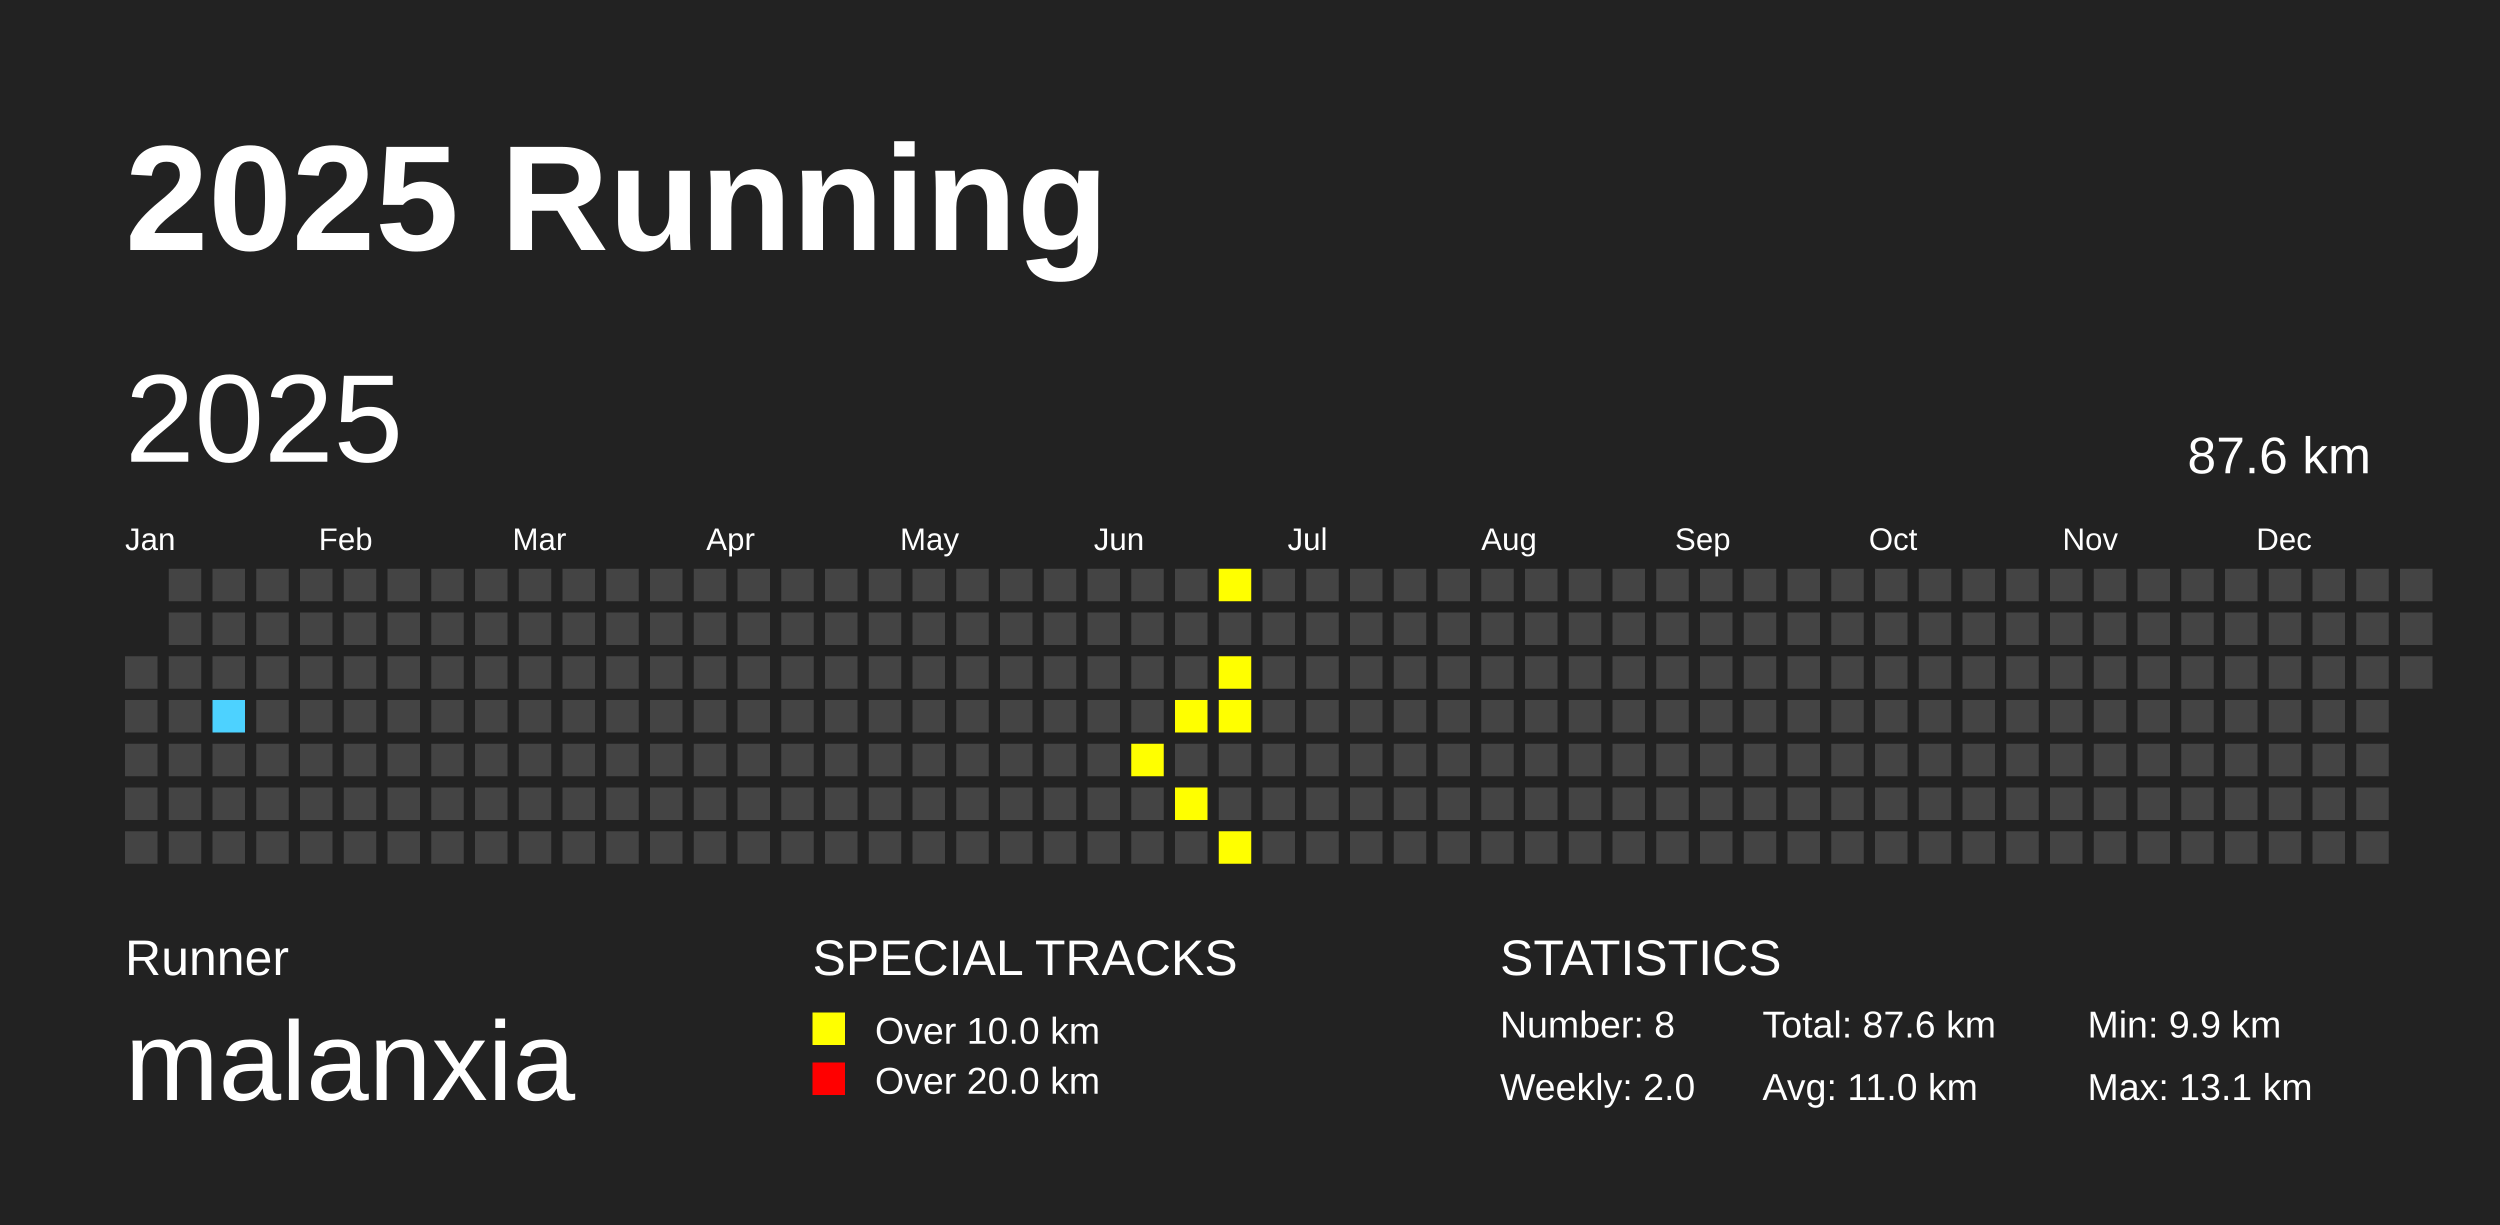
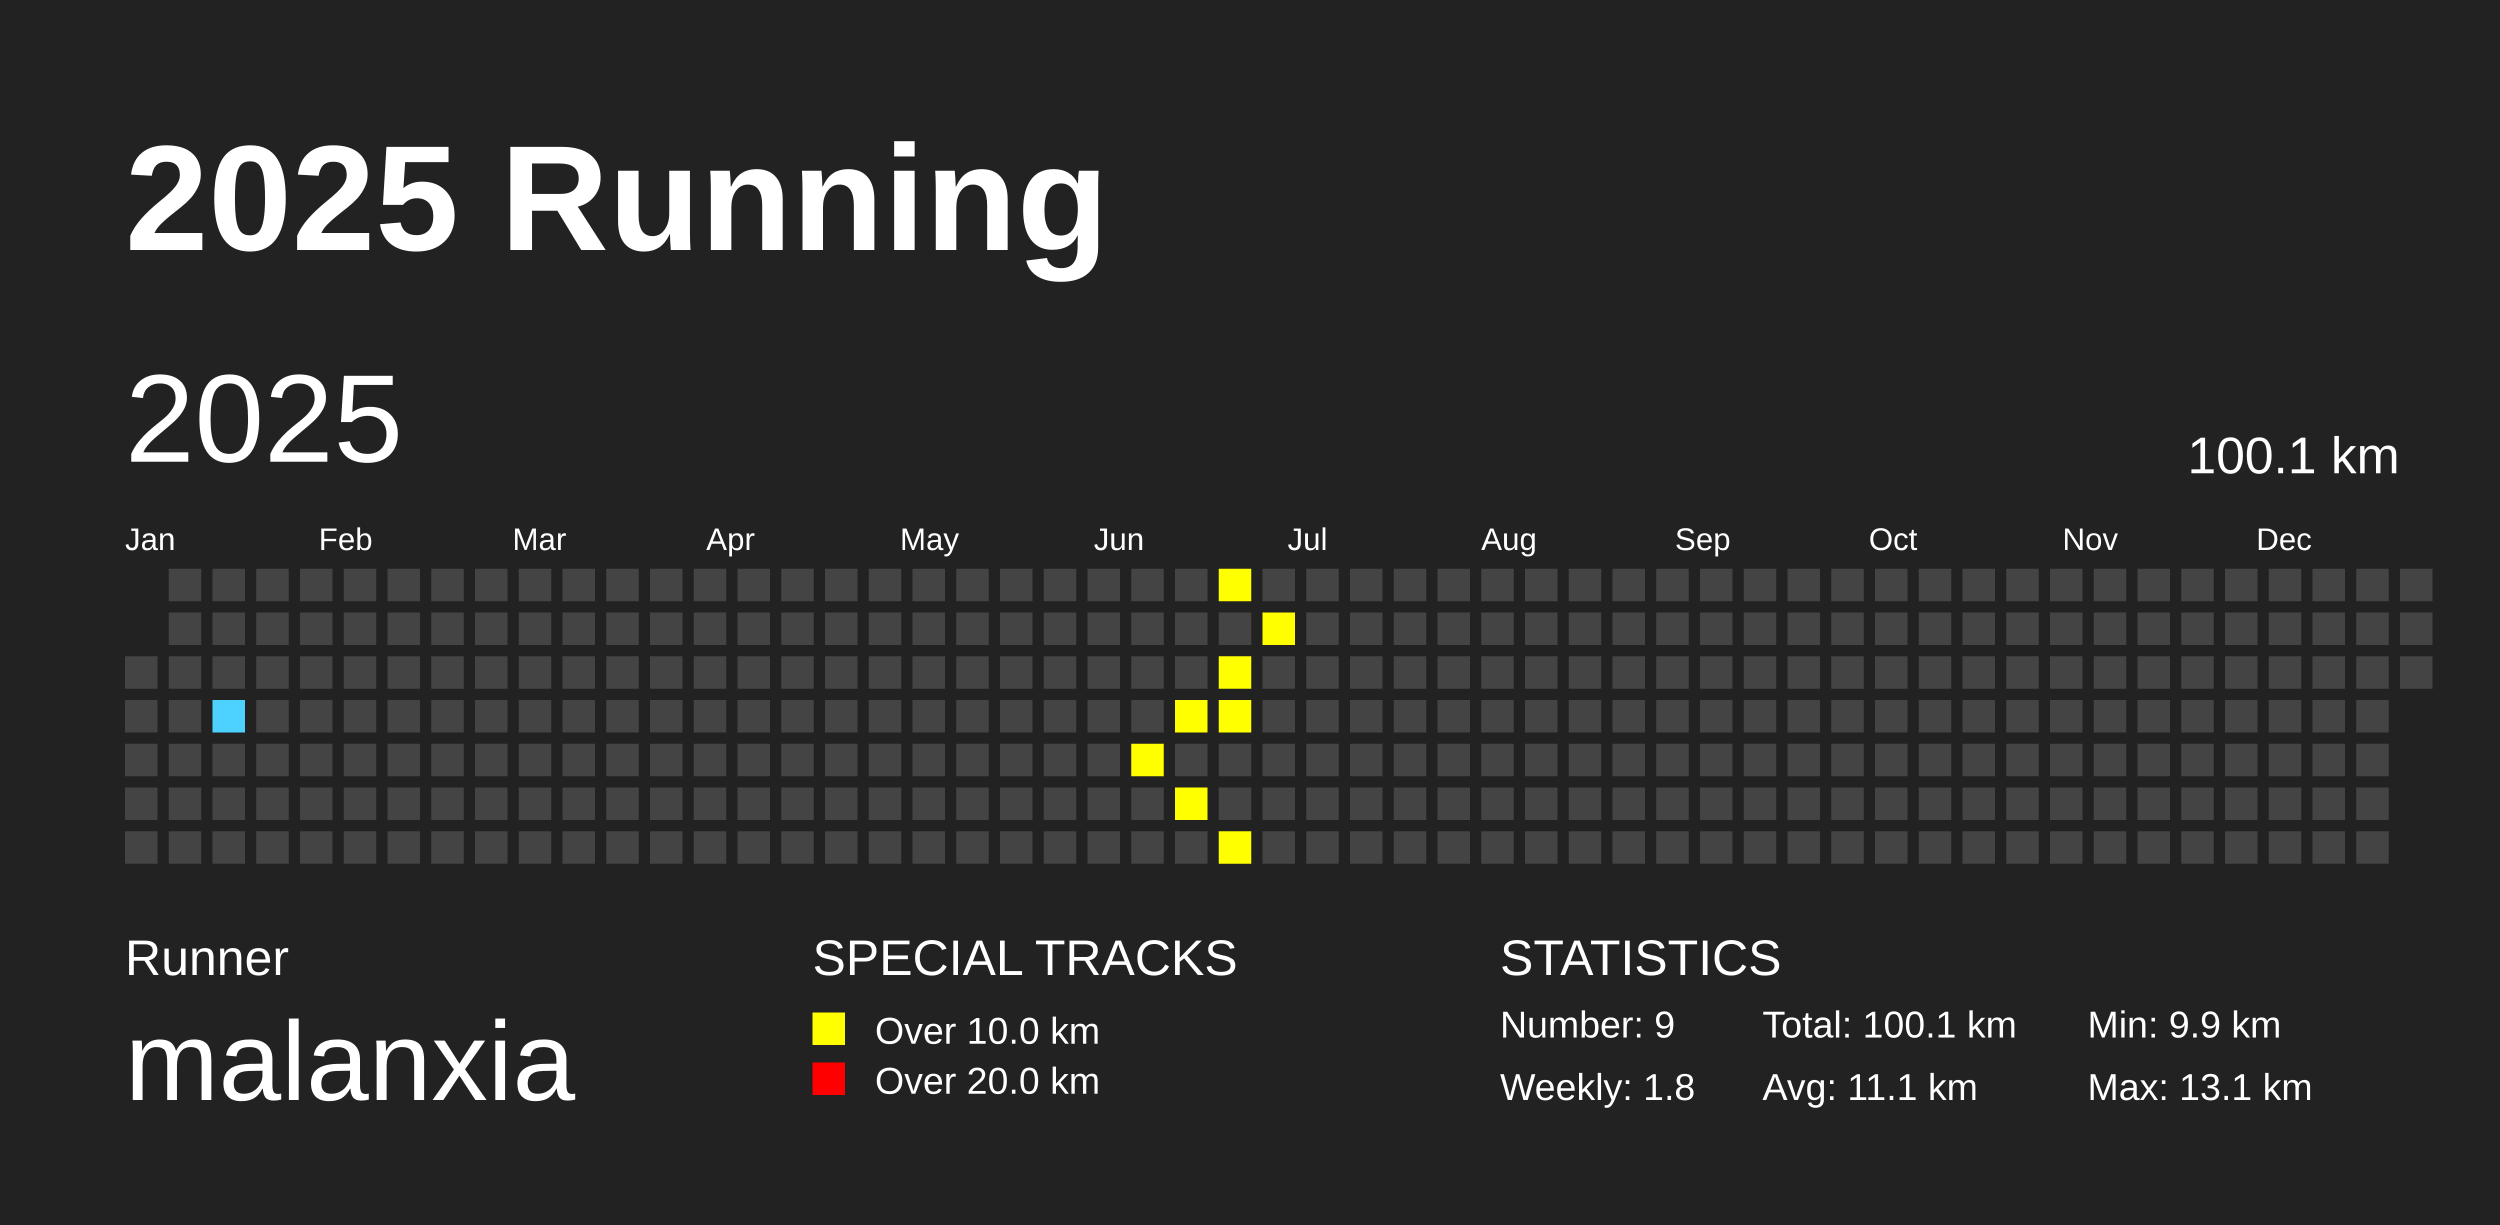
<svg xmlns="http://www.w3.org/2000/svg" baseProfile="full" height="98mm" version="1.1" viewBox="0,0,200,98" width="200mm">
  <defs />
  <rect fill="#222222" height="98" width="200" x="0" y="0" />
  <text fill="#FFFFFF" style="font-size:12px; font-family:Arial; font-weight:bold;" x="10" y="20">2025 Running</text>
  <text fill="#FFFFFF" style="font-size:4px; font-family:Arial" x="10" y="78">Runner</text>
  <text fill="#FFFFFF" style="font-size:9px; font-family:Arial" x="10" y="88">malanxia</text>
  <text fill="#FFFFFF" style="font-size:4px; font-family:Arial" x="65" y="78">SPECIAL TRACKS</text>
  <rect fill="yellow" height="2.6" width="2.6" x="65" y="81" />
  <text fill="#FFFFFF" style="font-size:3px; font-family:Arial" x="70" y="83.5">Over 10.0 km</text>
  <rect fill="red" height="2.6" width="2.6" x="65" y="85" />
  <text fill="#FFFFFF" style="font-size:3px; font-family:Arial" x="70" y="87.5">Over 20.0 km</text>
  <text fill="#FFFFFF" style="font-size:4px; font-family:Arial" x="120" y="78">STATISTICS</text>
-   <text fill="#FFFFFF" style="font-size:3px; font-family:Arial" x="120" y="83">Number: 8</text>
-   <text fill="#FFFFFF" style="font-size:3px; font-family:Arial" x="120" y="88">Weekly: 2.0</text>
-   <text fill="#FFFFFF" style="font-size:3px; font-family:Arial" x="141" y="83">Total: 87.6 km</text>
-   <text fill="#FFFFFF" style="font-size:3px; font-family:Arial" x="141" y="88">Avg: 11.0 km</text>
+   <text fill="#FFFFFF" style="font-size:3px; font-family:Arial" x="120" y="83">Number: 9</text>
+   <text fill="#FFFFFF" style="font-size:3px; font-family:Arial" x="120" y="88">Weekly: 1.8</text>
+   <text fill="#FFFFFF" style="font-size:3px; font-family:Arial" x="141" y="83">Total: 100.1 km</text>
+   <text fill="#FFFFFF" style="font-size:3px; font-family:Arial" x="141" y="88">Avg: 11.1 km</text>
  <text fill="#FFFFFF" style="font-size:3px; font-family:Arial" x="167" y="83">Min: 9.9 km</text>
  <text fill="#FFFFFF" style="font-size:3px; font-family:Arial" x="167" y="88">Max: 13.1 km</text>
  <text dominant-baseline="hanging" fill="#FFFFFF" style="font-size:10.0px; font-family:Arial;" x="10" y="30">2025</text>
-   <text dominant-baseline="hanging" fill="#FFFFFF" style="font-size:4.125px; font-family:Arial;" x="175" y="35">87.6 km</text>
+   <text dominant-baseline="hanging" fill="#FFFFFF" style="font-size:4.125px; font-family:Arial;" x="175" y="35">100.1 km</text>
  <text fill="#FFFFFF" style="font-size:2.5px; font-family:Arial" x="10.0" y="44">Jan</text>
  <text fill="#FFFFFF" style="font-size:2.5px; font-family:Arial" x="25.5" y="44">Feb</text>
  <text fill="#FFFFFF" style="font-size:2.5px; font-family:Arial" x="41.0" y="44">Mar</text>
  <text fill="#FFFFFF" style="font-size:2.5px; font-family:Arial" x="56.5" y="44">Apr</text>
  <text fill="#FFFFFF" style="font-size:2.5px; font-family:Arial" x="72.0" y="44">May</text>
  <text fill="#FFFFFF" style="font-size:2.5px; font-family:Arial" x="87.5" y="44">Jun</text>
  <text fill="#FFFFFF" style="font-size:2.5px; font-family:Arial" x="103.0" y="44">Jul</text>
  <text fill="#FFFFFF" style="font-size:2.5px; font-family:Arial" x="118.5" y="44">Aug</text>
  <text fill="#FFFFFF" style="font-size:2.5px; font-family:Arial" x="134.0" y="44">Sep</text>
  <text fill="#FFFFFF" style="font-size:2.5px; font-family:Arial" x="149.5" y="44">Oct</text>
  <text fill="#FFFFFF" style="font-size:2.5px; font-family:Arial" x="165.0" y="44">Nov</text>
  <text fill="#FFFFFF" style="font-size:2.5px; font-family:Arial" x="180.5" y="44">Dec</text>
  <rect fill="#444444" height="2.6" width="2.6" x="10.0" y="52.5" />
  <rect fill="#444444" height="2.6" width="2.6" x="10.0" y="56.0" />
  <rect fill="#444444" height="2.6" width="2.6" x="10.0" y="59.5" />
  <rect fill="#444444" height="2.6" width="2.6" x="10.0" y="63.0" />
  <rect fill="#444444" height="2.6" width="2.6" x="10.0" y="66.5" />
  <rect fill="#444444" height="2.6" width="2.6" x="13.5" y="45.5" />
  <rect fill="#444444" height="2.6" width="2.6" x="13.5" y="49.0" />
  <rect fill="#444444" height="2.6" width="2.6" x="13.5" y="52.5" />
  <rect fill="#444444" height="2.6" width="2.6" x="13.5" y="56.0" />
  <rect fill="#444444" height="2.6" width="2.6" x="13.5" y="59.5" />
  <rect fill="#444444" height="2.6" width="2.6" x="13.5" y="63.0" />
  <rect fill="#444444" height="2.6" width="2.6" x="13.5" y="66.5" />
  <rect fill="#444444" height="2.6" width="2.6" x="17.0" y="45.5" />
  <rect fill="#444444" height="2.6" width="2.6" x="17.0" y="49.0" />
  <rect fill="#444444" height="2.6" width="2.6" x="17.0" y="52.5" />
  <rect fill="#4DD2FF" height="2.6" width="2.6" x="17.0" y="56.0" />
  <rect fill="#444444" height="2.6" width="2.6" x="17.0" y="59.5" />
  <rect fill="#444444" height="2.6" width="2.6" x="17.0" y="63.0" />
  <rect fill="#444444" height="2.6" width="2.6" x="17.0" y="66.5" />
  <rect fill="#444444" height="2.6" width="2.6" x="20.5" y="45.5" />
  <rect fill="#444444" height="2.6" width="2.6" x="20.5" y="49.0" />
  <rect fill="#444444" height="2.6" width="2.6" x="20.5" y="52.5" />
  <rect fill="#444444" height="2.6" width="2.6" x="20.5" y="56.0" />
  <rect fill="#444444" height="2.6" width="2.6" x="20.5" y="59.5" />
  <rect fill="#444444" height="2.6" width="2.6" x="20.5" y="63.0" />
  <rect fill="#444444" height="2.6" width="2.6" x="20.5" y="66.5" />
  <rect fill="#444444" height="2.6" width="2.6" x="24.0" y="45.5" />
  <rect fill="#444444" height="2.6" width="2.6" x="24.0" y="49.0" />
  <rect fill="#444444" height="2.6" width="2.6" x="24.0" y="52.5" />
  <rect fill="#444444" height="2.6" width="2.6" x="24.0" y="56.0" />
  <rect fill="#444444" height="2.6" width="2.6" x="24.0" y="59.5" />
  <rect fill="#444444" height="2.6" width="2.6" x="24.0" y="63.0" />
  <rect fill="#444444" height="2.6" width="2.6" x="24.0" y="66.5" />
  <rect fill="#444444" height="2.6" width="2.6" x="27.5" y="45.5" />
  <rect fill="#444444" height="2.6" width="2.6" x="27.5" y="49.0" />
  <rect fill="#444444" height="2.6" width="2.6" x="27.5" y="52.5" />
  <rect fill="#444444" height="2.6" width="2.6" x="27.5" y="56.0" />
  <rect fill="#444444" height="2.6" width="2.6" x="27.5" y="59.5" />
  <rect fill="#444444" height="2.6" width="2.6" x="27.5" y="63.0" />
  <rect fill="#444444" height="2.6" width="2.6" x="27.5" y="66.5" />
  <rect fill="#444444" height="2.6" width="2.6" x="31.0" y="45.5" />
  <rect fill="#444444" height="2.6" width="2.6" x="31.0" y="49.0" />
  <rect fill="#444444" height="2.6" width="2.6" x="31.0" y="52.5" />
  <rect fill="#444444" height="2.6" width="2.6" x="31.0" y="56.0" />
  <rect fill="#444444" height="2.6" width="2.6" x="31.0" y="59.5" />
  <rect fill="#444444" height="2.6" width="2.6" x="31.0" y="63.0" />
  <rect fill="#444444" height="2.6" width="2.6" x="31.0" y="66.5" />
  <rect fill="#444444" height="2.6" width="2.6" x="34.5" y="45.5" />
  <rect fill="#444444" height="2.6" width="2.6" x="34.5" y="49.0" />
  <rect fill="#444444" height="2.6" width="2.6" x="34.5" y="52.5" />
  <rect fill="#444444" height="2.6" width="2.6" x="34.5" y="56.0" />
  <rect fill="#444444" height="2.6" width="2.6" x="34.5" y="59.5" />
  <rect fill="#444444" height="2.6" width="2.6" x="34.5" y="63.0" />
  <rect fill="#444444" height="2.6" width="2.6" x="34.5" y="66.5" />
  <rect fill="#444444" height="2.6" width="2.6" x="38.0" y="45.5" />
  <rect fill="#444444" height="2.6" width="2.6" x="38.0" y="49.0" />
  <rect fill="#444444" height="2.6" width="2.6" x="38.0" y="52.5" />
  <rect fill="#444444" height="2.6" width="2.6" x="38.0" y="56.0" />
  <rect fill="#444444" height="2.6" width="2.6" x="38.0" y="59.5" />
  <rect fill="#444444" height="2.6" width="2.6" x="38.0" y="63.0" />
  <rect fill="#444444" height="2.6" width="2.6" x="38.0" y="66.5" />
  <rect fill="#444444" height="2.6" width="2.6" x="41.5" y="45.5" />
  <rect fill="#444444" height="2.6" width="2.6" x="41.5" y="49.0" />
  <rect fill="#444444" height="2.6" width="2.6" x="41.5" y="52.5" />
  <rect fill="#444444" height="2.6" width="2.6" x="41.5" y="56.0" />
  <rect fill="#444444" height="2.6" width="2.6" x="41.5" y="59.5" />
  <rect fill="#444444" height="2.6" width="2.6" x="41.5" y="63.0" />
  <rect fill="#444444" height="2.6" width="2.6" x="41.5" y="66.5" />
  <rect fill="#444444" height="2.6" width="2.6" x="45.0" y="45.5" />
  <rect fill="#444444" height="2.6" width="2.6" x="45.0" y="49.0" />
  <rect fill="#444444" height="2.6" width="2.6" x="45.0" y="52.5" />
  <rect fill="#444444" height="2.6" width="2.6" x="45.0" y="56.0" />
  <rect fill="#444444" height="2.6" width="2.6" x="45.0" y="59.5" />
  <rect fill="#444444" height="2.6" width="2.6" x="45.0" y="63.0" />
  <rect fill="#444444" height="2.6" width="2.6" x="45.0" y="66.5" />
  <rect fill="#444444" height="2.6" width="2.6" x="48.5" y="45.5" />
  <rect fill="#444444" height="2.6" width="2.6" x="48.5" y="49.0" />
  <rect fill="#444444" height="2.6" width="2.6" x="48.5" y="52.5" />
  <rect fill="#444444" height="2.6" width="2.6" x="48.5" y="56.0" />
  <rect fill="#444444" height="2.6" width="2.6" x="48.5" y="59.5" />
  <rect fill="#444444" height="2.6" width="2.6" x="48.5" y="63.0" />
  <rect fill="#444444" height="2.6" width="2.6" x="48.5" y="66.5" />
  <rect fill="#444444" height="2.6" width="2.6" x="52.0" y="45.5" />
  <rect fill="#444444" height="2.6" width="2.6" x="52.0" y="49.0" />
  <rect fill="#444444" height="2.6" width="2.6" x="52.0" y="52.5" />
  <rect fill="#444444" height="2.6" width="2.6" x="52.0" y="56.0" />
  <rect fill="#444444" height="2.6" width="2.6" x="52.0" y="59.5" />
  <rect fill="#444444" height="2.6" width="2.6" x="52.0" y="63.0" />
  <rect fill="#444444" height="2.6" width="2.6" x="52.0" y="66.5" />
  <rect fill="#444444" height="2.6" width="2.6" x="55.5" y="45.5" />
  <rect fill="#444444" height="2.6" width="2.6" x="55.5" y="49.0" />
  <rect fill="#444444" height="2.6" width="2.6" x="55.5" y="52.5" />
  <rect fill="#444444" height="2.6" width="2.6" x="55.5" y="56.0" />
  <rect fill="#444444" height="2.6" width="2.6" x="55.5" y="59.5" />
  <rect fill="#444444" height="2.6" width="2.6" x="55.5" y="63.0" />
  <rect fill="#444444" height="2.6" width="2.6" x="55.5" y="66.5" />
  <rect fill="#444444" height="2.6" width="2.6" x="59.0" y="45.5" />
  <rect fill="#444444" height="2.6" width="2.6" x="59.0" y="49.0" />
  <rect fill="#444444" height="2.6" width="2.6" x="59.0" y="52.5" />
  <rect fill="#444444" height="2.6" width="2.6" x="59.0" y="56.0" />
  <rect fill="#444444" height="2.6" width="2.6" x="59.0" y="59.5" />
  <rect fill="#444444" height="2.6" width="2.6" x="59.0" y="63.0" />
  <rect fill="#444444" height="2.6" width="2.6" x="59.0" y="66.5" />
  <rect fill="#444444" height="2.6" width="2.6" x="62.5" y="45.5" />
  <rect fill="#444444" height="2.6" width="2.6" x="62.5" y="49.0" />
  <rect fill="#444444" height="2.6" width="2.6" x="62.5" y="52.5" />
  <rect fill="#444444" height="2.6" width="2.6" x="62.5" y="56.0" />
  <rect fill="#444444" height="2.6" width="2.6" x="62.5" y="59.5" />
  <rect fill="#444444" height="2.6" width="2.6" x="62.5" y="63.0" />
  <rect fill="#444444" height="2.6" width="2.6" x="62.5" y="66.5" />
  <rect fill="#444444" height="2.6" width="2.6" x="66.0" y="45.5" />
  <rect fill="#444444" height="2.6" width="2.6" x="66.0" y="49.0" />
  <rect fill="#444444" height="2.6" width="2.6" x="66.0" y="52.5" />
  <rect fill="#444444" height="2.6" width="2.6" x="66.0" y="56.0" />
  <rect fill="#444444" height="2.6" width="2.6" x="66.0" y="59.5" />
  <rect fill="#444444" height="2.6" width="2.6" x="66.0" y="63.0" />
  <rect fill="#444444" height="2.6" width="2.6" x="66.0" y="66.5" />
  <rect fill="#444444" height="2.6" width="2.6" x="69.5" y="45.5" />
  <rect fill="#444444" height="2.6" width="2.6" x="69.5" y="49.0" />
  <rect fill="#444444" height="2.6" width="2.6" x="69.5" y="52.5" />
  <rect fill="#444444" height="2.6" width="2.6" x="69.5" y="56.0" />
  <rect fill="#444444" height="2.6" width="2.6" x="69.5" y="59.5" />
  <rect fill="#444444" height="2.6" width="2.6" x="69.5" y="63.0" />
  <rect fill="#444444" height="2.6" width="2.6" x="69.5" y="66.5" />
  <rect fill="#444444" height="2.6" width="2.6" x="73.0" y="45.5" />
  <rect fill="#444444" height="2.6" width="2.6" x="73.0" y="49.0" />
  <rect fill="#444444" height="2.6" width="2.6" x="73.0" y="52.5" />
  <rect fill="#444444" height="2.6" width="2.6" x="73.0" y="56.0" />
  <rect fill="#444444" height="2.6" width="2.6" x="73.0" y="59.5" />
  <rect fill="#444444" height="2.6" width="2.6" x="73.0" y="63.0" />
  <rect fill="#444444" height="2.6" width="2.6" x="73.0" y="66.5" />
  <rect fill="#444444" height="2.6" width="2.6" x="76.5" y="45.5" />
  <rect fill="#444444" height="2.6" width="2.6" x="76.5" y="49.0" />
  <rect fill="#444444" height="2.6" width="2.6" x="76.5" y="52.5" />
  <rect fill="#444444" height="2.6" width="2.6" x="76.5" y="56.0" />
  <rect fill="#444444" height="2.6" width="2.6" x="76.5" y="59.5" />
  <rect fill="#444444" height="2.6" width="2.6" x="76.5" y="63.0" />
  <rect fill="#444444" height="2.6" width="2.6" x="76.5" y="66.5" />
  <rect fill="#444444" height="2.6" width="2.6" x="80.0" y="45.5" />
  <rect fill="#444444" height="2.6" width="2.6" x="80.0" y="49.0" />
  <rect fill="#444444" height="2.6" width="2.6" x="80.0" y="52.5" />
  <rect fill="#444444" height="2.6" width="2.6" x="80.0" y="56.0" />
  <rect fill="#444444" height="2.6" width="2.6" x="80.0" y="59.5" />
  <rect fill="#444444" height="2.6" width="2.6" x="80.0" y="63.0" />
  <rect fill="#444444" height="2.6" width="2.6" x="80.0" y="66.5" />
  <rect fill="#444444" height="2.6" width="2.6" x="83.5" y="45.5" />
  <rect fill="#444444" height="2.6" width="2.6" x="83.5" y="49.0" />
  <rect fill="#444444" height="2.6" width="2.6" x="83.5" y="52.5" />
  <rect fill="#444444" height="2.6" width="2.6" x="83.5" y="56.0" />
  <rect fill="#444444" height="2.6" width="2.6" x="83.5" y="59.5" />
  <rect fill="#444444" height="2.6" width="2.6" x="83.5" y="63.0" />
  <rect fill="#444444" height="2.6" width="2.6" x="83.5" y="66.5" />
  <rect fill="#444444" height="2.6" width="2.6" x="87.0" y="45.5" />
  <rect fill="#444444" height="2.6" width="2.6" x="87.0" y="49.0" />
  <rect fill="#444444" height="2.6" width="2.6" x="87.0" y="52.5" />
  <rect fill="#444444" height="2.6" width="2.6" x="87.0" y="56.0" />
  <rect fill="#444444" height="2.6" width="2.6" x="87.0" y="59.5" />
  <rect fill="#444444" height="2.6" width="2.6" x="87.0" y="63.0" />
  <rect fill="#444444" height="2.6" width="2.6" x="87.0" y="66.5" />
  <rect fill="#444444" height="2.6" width="2.6" x="90.5" y="45.5" />
  <rect fill="#444444" height="2.6" width="2.6" x="90.5" y="49.0" />
  <rect fill="#444444" height="2.6" width="2.6" x="90.5" y="52.5" />
  <rect fill="#444444" height="2.6" width="2.6" x="90.5" y="56.0" />
  <rect fill="yellow" height="2.6" width="2.6" x="90.5" y="59.5" />
  <rect fill="#444444" height="2.6" width="2.6" x="90.5" y="63.0" />
  <rect fill="#444444" height="2.6" width="2.6" x="90.5" y="66.5" />
  <rect fill="#444444" height="2.6" width="2.6" x="94.0" y="45.5" />
  <rect fill="#444444" height="2.6" width="2.6" x="94.0" y="49.0" />
  <rect fill="#444444" height="2.6" width="2.6" x="94.0" y="52.5" />
  <rect fill="yellow" height="2.6" width="2.6" x="94.0" y="56.0" />
  <rect fill="#444444" height="2.6" width="2.6" x="94.0" y="59.5" />
  <rect fill="yellow" height="2.6" width="2.6" x="94.0" y="63.0" />
  <rect fill="#444444" height="2.6" width="2.6" x="94.0" y="66.5" />
  <rect fill="yellow" height="2.6" width="2.6" x="97.5" y="45.5" />
  <rect fill="#444444" height="2.6" width="2.6" x="97.5" y="49.0" />
  <rect fill="yellow" height="2.6" width="2.6" x="97.5" y="52.5" />
  <rect fill="yellow" height="2.6" width="2.6" x="97.5" y="56.0" />
  <rect fill="#444444" height="2.6" width="2.6" x="97.5" y="59.5" />
  <rect fill="#444444" height="2.6" width="2.6" x="97.5" y="63.0" />
  <rect fill="yellow" height="2.6" width="2.6" x="97.5" y="66.5" />
  <rect fill="#444444" height="2.6" width="2.6" x="101.0" y="45.5" />
-   <rect fill="#444444" height="2.6" width="2.6" x="101.0" y="49.0" />
+   <rect fill="yellow" height="2.6" width="2.6" x="101.0" y="49.0" />
  <rect fill="#444444" height="2.6" width="2.6" x="101.0" y="52.5" />
  <rect fill="#444444" height="2.6" width="2.6" x="101.0" y="56.0" />
  <rect fill="#444444" height="2.6" width="2.6" x="101.0" y="59.5" />
  <rect fill="#444444" height="2.6" width="2.6" x="101.0" y="63.0" />
  <rect fill="#444444" height="2.6" width="2.6" x="101.0" y="66.5" />
  <rect fill="#444444" height="2.6" width="2.6" x="104.5" y="45.5" />
  <rect fill="#444444" height="2.6" width="2.6" x="104.5" y="49.0" />
  <rect fill="#444444" height="2.6" width="2.6" x="104.5" y="52.5" />
  <rect fill="#444444" height="2.6" width="2.6" x="104.5" y="56.0" />
  <rect fill="#444444" height="2.6" width="2.6" x="104.5" y="59.5" />
  <rect fill="#444444" height="2.6" width="2.6" x="104.5" y="63.0" />
  <rect fill="#444444" height="2.6" width="2.6" x="104.5" y="66.5" />
  <rect fill="#444444" height="2.6" width="2.6" x="108.0" y="45.5" />
  <rect fill="#444444" height="2.6" width="2.6" x="108.0" y="49.0" />
  <rect fill="#444444" height="2.6" width="2.6" x="108.0" y="52.5" />
  <rect fill="#444444" height="2.6" width="2.6" x="108.0" y="56.0" />
  <rect fill="#444444" height="2.6" width="2.6" x="108.0" y="59.5" />
  <rect fill="#444444" height="2.6" width="2.6" x="108.0" y="63.0" />
  <rect fill="#444444" height="2.6" width="2.6" x="108.0" y="66.5" />
  <rect fill="#444444" height="2.6" width="2.6" x="111.5" y="45.5" />
  <rect fill="#444444" height="2.6" width="2.6" x="111.5" y="49.0" />
  <rect fill="#444444" height="2.6" width="2.6" x="111.5" y="52.5" />
  <rect fill="#444444" height="2.6" width="2.6" x="111.5" y="56.0" />
  <rect fill="#444444" height="2.6" width="2.6" x="111.5" y="59.5" />
  <rect fill="#444444" height="2.6" width="2.6" x="111.5" y="63.0" />
  <rect fill="#444444" height="2.6" width="2.6" x="111.5" y="66.5" />
  <rect fill="#444444" height="2.6" width="2.6" x="115.0" y="45.5" />
  <rect fill="#444444" height="2.6" width="2.6" x="115.0" y="49.0" />
  <rect fill="#444444" height="2.6" width="2.6" x="115.0" y="52.5" />
  <rect fill="#444444" height="2.6" width="2.6" x="115.0" y="56.0" />
  <rect fill="#444444" height="2.6" width="2.6" x="115.0" y="59.5" />
  <rect fill="#444444" height="2.6" width="2.6" x="115.0" y="63.0" />
  <rect fill="#444444" height="2.6" width="2.6" x="115.0" y="66.5" />
  <rect fill="#444444" height="2.6" width="2.6" x="118.5" y="45.5" />
  <rect fill="#444444" height="2.6" width="2.6" x="118.5" y="49.0" />
  <rect fill="#444444" height="2.6" width="2.6" x="118.5" y="52.5" />
  <rect fill="#444444" height="2.6" width="2.6" x="118.5" y="56.0" />
  <rect fill="#444444" height="2.6" width="2.6" x="118.5" y="59.5" />
  <rect fill="#444444" height="2.6" width="2.6" x="118.5" y="63.0" />
  <rect fill="#444444" height="2.6" width="2.6" x="118.5" y="66.5" />
  <rect fill="#444444" height="2.6" width="2.6" x="122.0" y="45.5" />
  <rect fill="#444444" height="2.6" width="2.6" x="122.0" y="49.0" />
  <rect fill="#444444" height="2.6" width="2.6" x="122.0" y="52.5" />
  <rect fill="#444444" height="2.6" width="2.6" x="122.0" y="56.0" />
  <rect fill="#444444" height="2.6" width="2.6" x="122.0" y="59.5" />
  <rect fill="#444444" height="2.6" width="2.6" x="122.0" y="63.0" />
  <rect fill="#444444" height="2.6" width="2.6" x="122.0" y="66.5" />
  <rect fill="#444444" height="2.6" width="2.6" x="125.5" y="45.5" />
  <rect fill="#444444" height="2.6" width="2.6" x="125.5" y="49.0" />
  <rect fill="#444444" height="2.6" width="2.6" x="125.5" y="52.5" />
  <rect fill="#444444" height="2.6" width="2.6" x="125.5" y="56.0" />
  <rect fill="#444444" height="2.6" width="2.6" x="125.5" y="59.5" />
  <rect fill="#444444" height="2.6" width="2.6" x="125.5" y="63.0" />
  <rect fill="#444444" height="2.6" width="2.6" x="125.5" y="66.5" />
  <rect fill="#444444" height="2.6" width="2.6" x="129.0" y="45.5" />
  <rect fill="#444444" height="2.6" width="2.6" x="129.0" y="49.0" />
  <rect fill="#444444" height="2.6" width="2.6" x="129.0" y="52.5" />
  <rect fill="#444444" height="2.6" width="2.6" x="129.0" y="56.0" />
  <rect fill="#444444" height="2.6" width="2.6" x="129.0" y="59.5" />
  <rect fill="#444444" height="2.6" width="2.6" x="129.0" y="63.0" />
  <rect fill="#444444" height="2.6" width="2.6" x="129.0" y="66.5" />
  <rect fill="#444444" height="2.6" width="2.6" x="132.5" y="45.5" />
  <rect fill="#444444" height="2.6" width="2.6" x="132.5" y="49.0" />
  <rect fill="#444444" height="2.6" width="2.6" x="132.5" y="52.5" />
  <rect fill="#444444" height="2.6" width="2.6" x="132.5" y="56.0" />
  <rect fill="#444444" height="2.6" width="2.6" x="132.5" y="59.5" />
  <rect fill="#444444" height="2.6" width="2.6" x="132.5" y="63.0" />
  <rect fill="#444444" height="2.6" width="2.6" x="132.5" y="66.5" />
  <rect fill="#444444" height="2.6" width="2.6" x="136.0" y="45.5" />
  <rect fill="#444444" height="2.6" width="2.6" x="136.0" y="49.0" />
  <rect fill="#444444" height="2.6" width="2.6" x="136.0" y="52.5" />
  <rect fill="#444444" height="2.6" width="2.6" x="136.0" y="56.0" />
  <rect fill="#444444" height="2.6" width="2.6" x="136.0" y="59.5" />
  <rect fill="#444444" height="2.6" width="2.6" x="136.0" y="63.0" />
  <rect fill="#444444" height="2.6" width="2.6" x="136.0" y="66.5" />
  <rect fill="#444444" height="2.6" width="2.6" x="139.5" y="45.5" />
  <rect fill="#444444" height="2.6" width="2.6" x="139.5" y="49.0" />
  <rect fill="#444444" height="2.6" width="2.6" x="139.5" y="52.5" />
  <rect fill="#444444" height="2.6" width="2.6" x="139.5" y="56.0" />
  <rect fill="#444444" height="2.6" width="2.6" x="139.5" y="59.5" />
  <rect fill="#444444" height="2.6" width="2.6" x="139.5" y="63.0" />
  <rect fill="#444444" height="2.6" width="2.6" x="139.5" y="66.5" />
  <rect fill="#444444" height="2.6" width="2.6" x="143.0" y="45.5" />
  <rect fill="#444444" height="2.6" width="2.6" x="143.0" y="49.0" />
  <rect fill="#444444" height="2.6" width="2.6" x="143.0" y="52.5" />
  <rect fill="#444444" height="2.6" width="2.6" x="143.0" y="56.0" />
  <rect fill="#444444" height="2.6" width="2.6" x="143.0" y="59.5" />
  <rect fill="#444444" height="2.6" width="2.6" x="143.0" y="63.0" />
  <rect fill="#444444" height="2.6" width="2.6" x="143.0" y="66.5" />
  <rect fill="#444444" height="2.6" width="2.6" x="146.5" y="45.5" />
  <rect fill="#444444" height="2.6" width="2.6" x="146.5" y="49.0" />
  <rect fill="#444444" height="2.6" width="2.6" x="146.5" y="52.5" />
  <rect fill="#444444" height="2.6" width="2.6" x="146.5" y="56.0" />
  <rect fill="#444444" height="2.6" width="2.6" x="146.5" y="59.5" />
  <rect fill="#444444" height="2.6" width="2.6" x="146.5" y="63.0" />
  <rect fill="#444444" height="2.6" width="2.6" x="146.5" y="66.5" />
  <rect fill="#444444" height="2.6" width="2.6" x="150.0" y="45.5" />
  <rect fill="#444444" height="2.6" width="2.6" x="150.0" y="49.0" />
  <rect fill="#444444" height="2.6" width="2.6" x="150.0" y="52.5" />
  <rect fill="#444444" height="2.6" width="2.6" x="150.0" y="56.0" />
  <rect fill="#444444" height="2.6" width="2.6" x="150.0" y="59.5" />
  <rect fill="#444444" height="2.6" width="2.6" x="150.0" y="63.0" />
  <rect fill="#444444" height="2.6" width="2.6" x="150.0" y="66.5" />
  <rect fill="#444444" height="2.6" width="2.6" x="153.5" y="45.5" />
  <rect fill="#444444" height="2.6" width="2.6" x="153.5" y="49.0" />
  <rect fill="#444444" height="2.6" width="2.6" x="153.5" y="52.5" />
  <rect fill="#444444" height="2.6" width="2.6" x="153.5" y="56.0" />
  <rect fill="#444444" height="2.6" width="2.6" x="153.5" y="59.5" />
  <rect fill="#444444" height="2.6" width="2.6" x="153.5" y="63.0" />
  <rect fill="#444444" height="2.6" width="2.6" x="153.5" y="66.5" />
  <rect fill="#444444" height="2.6" width="2.6" x="157.0" y="45.5" />
  <rect fill="#444444" height="2.6" width="2.6" x="157.0" y="49.0" />
  <rect fill="#444444" height="2.6" width="2.6" x="157.0" y="52.5" />
  <rect fill="#444444" height="2.6" width="2.6" x="157.0" y="56.0" />
  <rect fill="#444444" height="2.6" width="2.6" x="157.0" y="59.5" />
  <rect fill="#444444" height="2.6" width="2.6" x="157.0" y="63.0" />
  <rect fill="#444444" height="2.6" width="2.6" x="157.0" y="66.5" />
  <rect fill="#444444" height="2.6" width="2.6" x="160.5" y="45.5" />
  <rect fill="#444444" height="2.6" width="2.6" x="160.5" y="49.0" />
  <rect fill="#444444" height="2.6" width="2.6" x="160.5" y="52.5" />
  <rect fill="#444444" height="2.6" width="2.6" x="160.5" y="56.0" />
  <rect fill="#444444" height="2.6" width="2.6" x="160.5" y="59.5" />
  <rect fill="#444444" height="2.6" width="2.6" x="160.5" y="63.0" />
  <rect fill="#444444" height="2.6" width="2.6" x="160.5" y="66.5" />
  <rect fill="#444444" height="2.6" width="2.6" x="164.0" y="45.5" />
  <rect fill="#444444" height="2.6" width="2.6" x="164.0" y="49.0" />
  <rect fill="#444444" height="2.6" width="2.6" x="164.0" y="52.5" />
  <rect fill="#444444" height="2.6" width="2.6" x="164.0" y="56.0" />
  <rect fill="#444444" height="2.6" width="2.6" x="164.0" y="59.5" />
  <rect fill="#444444" height="2.6" width="2.6" x="164.0" y="63.0" />
  <rect fill="#444444" height="2.6" width="2.6" x="164.0" y="66.5" />
  <rect fill="#444444" height="2.6" width="2.6" x="167.5" y="45.5" />
  <rect fill="#444444" height="2.6" width="2.6" x="167.5" y="49.0" />
  <rect fill="#444444" height="2.6" width="2.6" x="167.5" y="52.5" />
  <rect fill="#444444" height="2.6" width="2.6" x="167.5" y="56.0" />
  <rect fill="#444444" height="2.6" width="2.6" x="167.5" y="59.5" />
  <rect fill="#444444" height="2.6" width="2.6" x="167.5" y="63.0" />
  <rect fill="#444444" height="2.6" width="2.6" x="167.5" y="66.5" />
  <rect fill="#444444" height="2.6" width="2.6" x="171.0" y="45.5" />
  <rect fill="#444444" height="2.6" width="2.6" x="171.0" y="49.0" />
  <rect fill="#444444" height="2.6" width="2.6" x="171.0" y="52.5" />
  <rect fill="#444444" height="2.6" width="2.6" x="171.0" y="56.0" />
  <rect fill="#444444" height="2.6" width="2.6" x="171.0" y="59.5" />
  <rect fill="#444444" height="2.6" width="2.6" x="171.0" y="63.0" />
  <rect fill="#444444" height="2.6" width="2.6" x="171.0" y="66.5" />
  <rect fill="#444444" height="2.6" width="2.6" x="174.5" y="45.5" />
  <rect fill="#444444" height="2.6" width="2.6" x="174.5" y="49.0" />
  <rect fill="#444444" height="2.6" width="2.6" x="174.5" y="52.5" />
  <rect fill="#444444" height="2.6" width="2.6" x="174.5" y="56.0" />
  <rect fill="#444444" height="2.6" width="2.6" x="174.5" y="59.5" />
  <rect fill="#444444" height="2.6" width="2.6" x="174.5" y="63.0" />
  <rect fill="#444444" height="2.6" width="2.6" x="174.5" y="66.5" />
  <rect fill="#444444" height="2.6" width="2.6" x="178.0" y="45.5" />
  <rect fill="#444444" height="2.6" width="2.6" x="178.0" y="49.0" />
  <rect fill="#444444" height="2.6" width="2.6" x="178.0" y="52.5" />
  <rect fill="#444444" height="2.6" width="2.6" x="178.0" y="56.0" />
  <rect fill="#444444" height="2.6" width="2.6" x="178.0" y="59.5" />
  <rect fill="#444444" height="2.6" width="2.6" x="178.0" y="63.0" />
  <rect fill="#444444" height="2.6" width="2.6" x="178.0" y="66.5" />
  <rect fill="#444444" height="2.6" width="2.6" x="181.5" y="45.5" />
  <rect fill="#444444" height="2.6" width="2.6" x="181.5" y="49.0" />
  <rect fill="#444444" height="2.6" width="2.6" x="181.5" y="52.5" />
  <rect fill="#444444" height="2.6" width="2.6" x="181.5" y="56.0" />
  <rect fill="#444444" height="2.6" width="2.6" x="181.5" y="59.5" />
  <rect fill="#444444" height="2.6" width="2.6" x="181.5" y="63.0" />
  <rect fill="#444444" height="2.6" width="2.6" x="181.5" y="66.5" />
  <rect fill="#444444" height="2.6" width="2.6" x="185.0" y="45.5" />
  <rect fill="#444444" height="2.6" width="2.6" x="185.0" y="49.0" />
  <rect fill="#444444" height="2.6" width="2.6" x="185.0" y="52.5" />
  <rect fill="#444444" height="2.6" width="2.6" x="185.0" y="56.0" />
  <rect fill="#444444" height="2.6" width="2.6" x="185.0" y="59.5" />
  <rect fill="#444444" height="2.6" width="2.6" x="185.0" y="63.0" />
  <rect fill="#444444" height="2.6" width="2.6" x="185.0" y="66.5" />
  <rect fill="#444444" height="2.6" width="2.6" x="188.5" y="45.5" />
  <rect fill="#444444" height="2.6" width="2.6" x="188.5" y="49.0" />
  <rect fill="#444444" height="2.6" width="2.6" x="188.5" y="52.5" />
  <rect fill="#444444" height="2.6" width="2.6" x="188.5" y="56.0" />
  <rect fill="#444444" height="2.6" width="2.6" x="188.5" y="59.5" />
  <rect fill="#444444" height="2.6" width="2.6" x="188.5" y="63.0" />
  <rect fill="#444444" height="2.6" width="2.6" x="188.5" y="66.5" />
  <rect fill="#444444" height="2.6" width="2.6" x="192.0" y="45.5" />
  <rect fill="#444444" height="2.6" width="2.6" x="192.0" y="49.0" />
  <rect fill="#444444" height="2.6" width="2.6" x="192.0" y="52.5" />
</svg>
